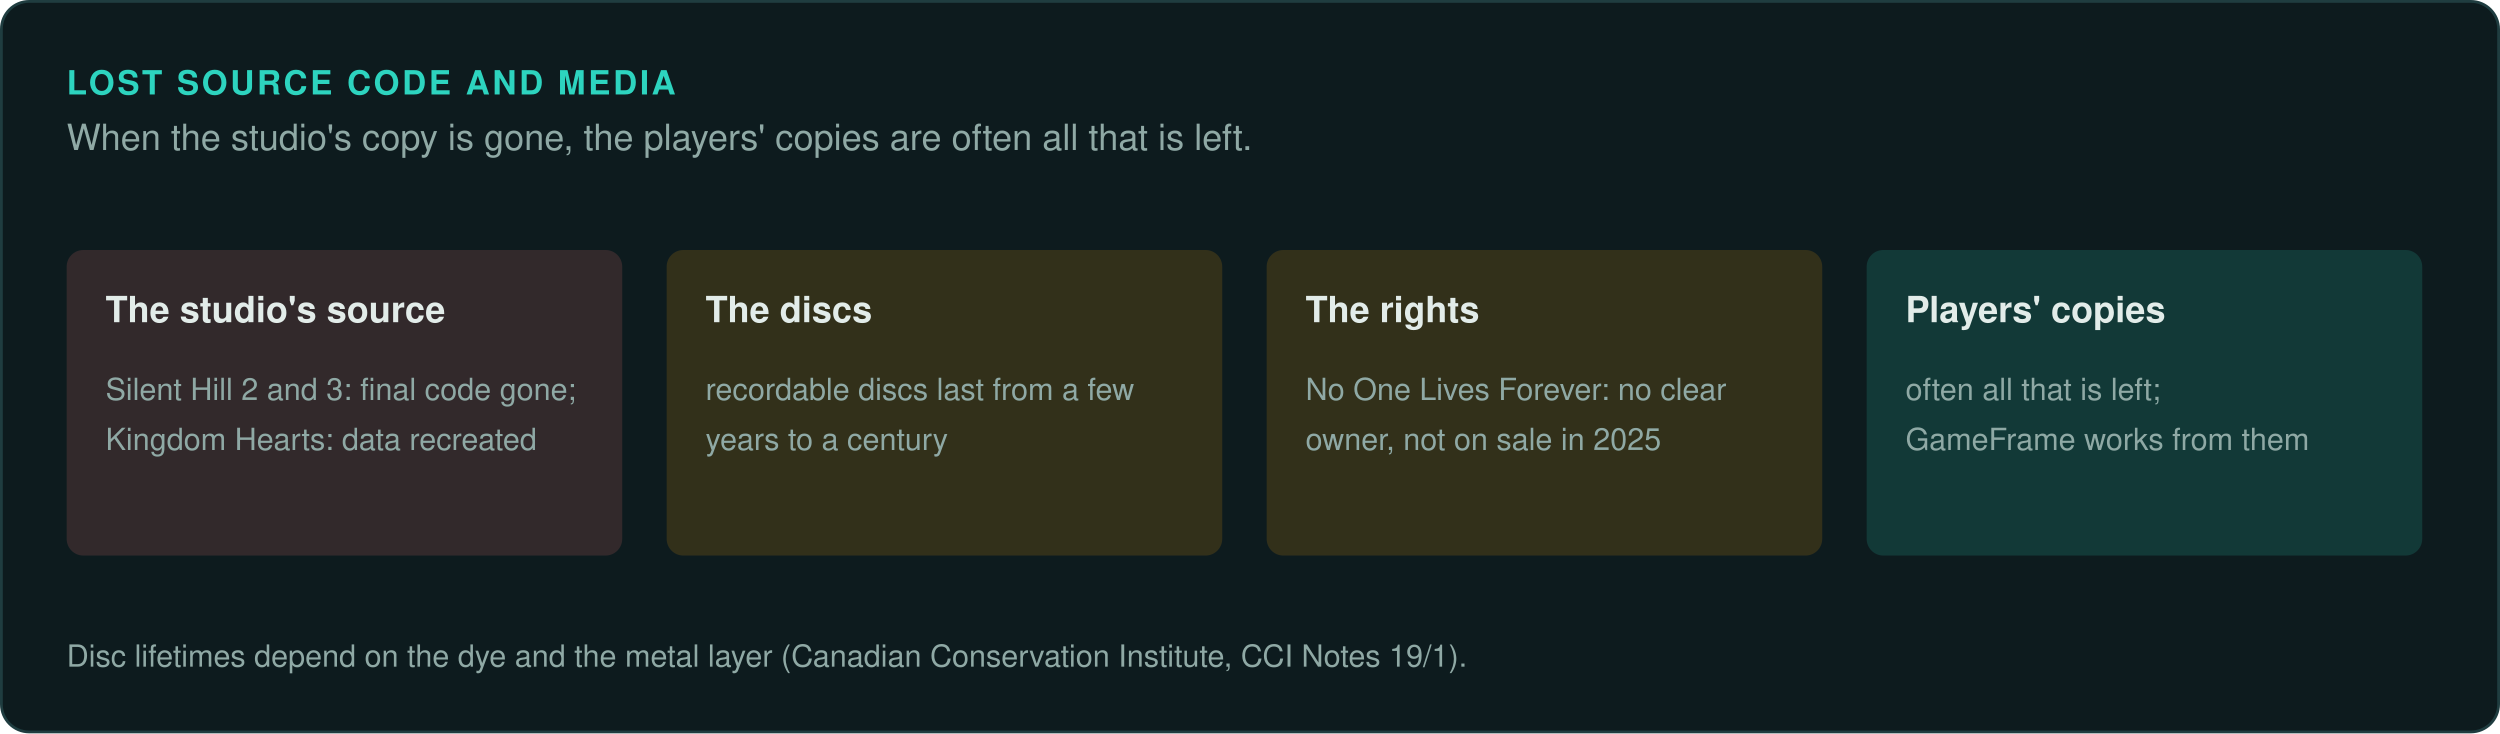
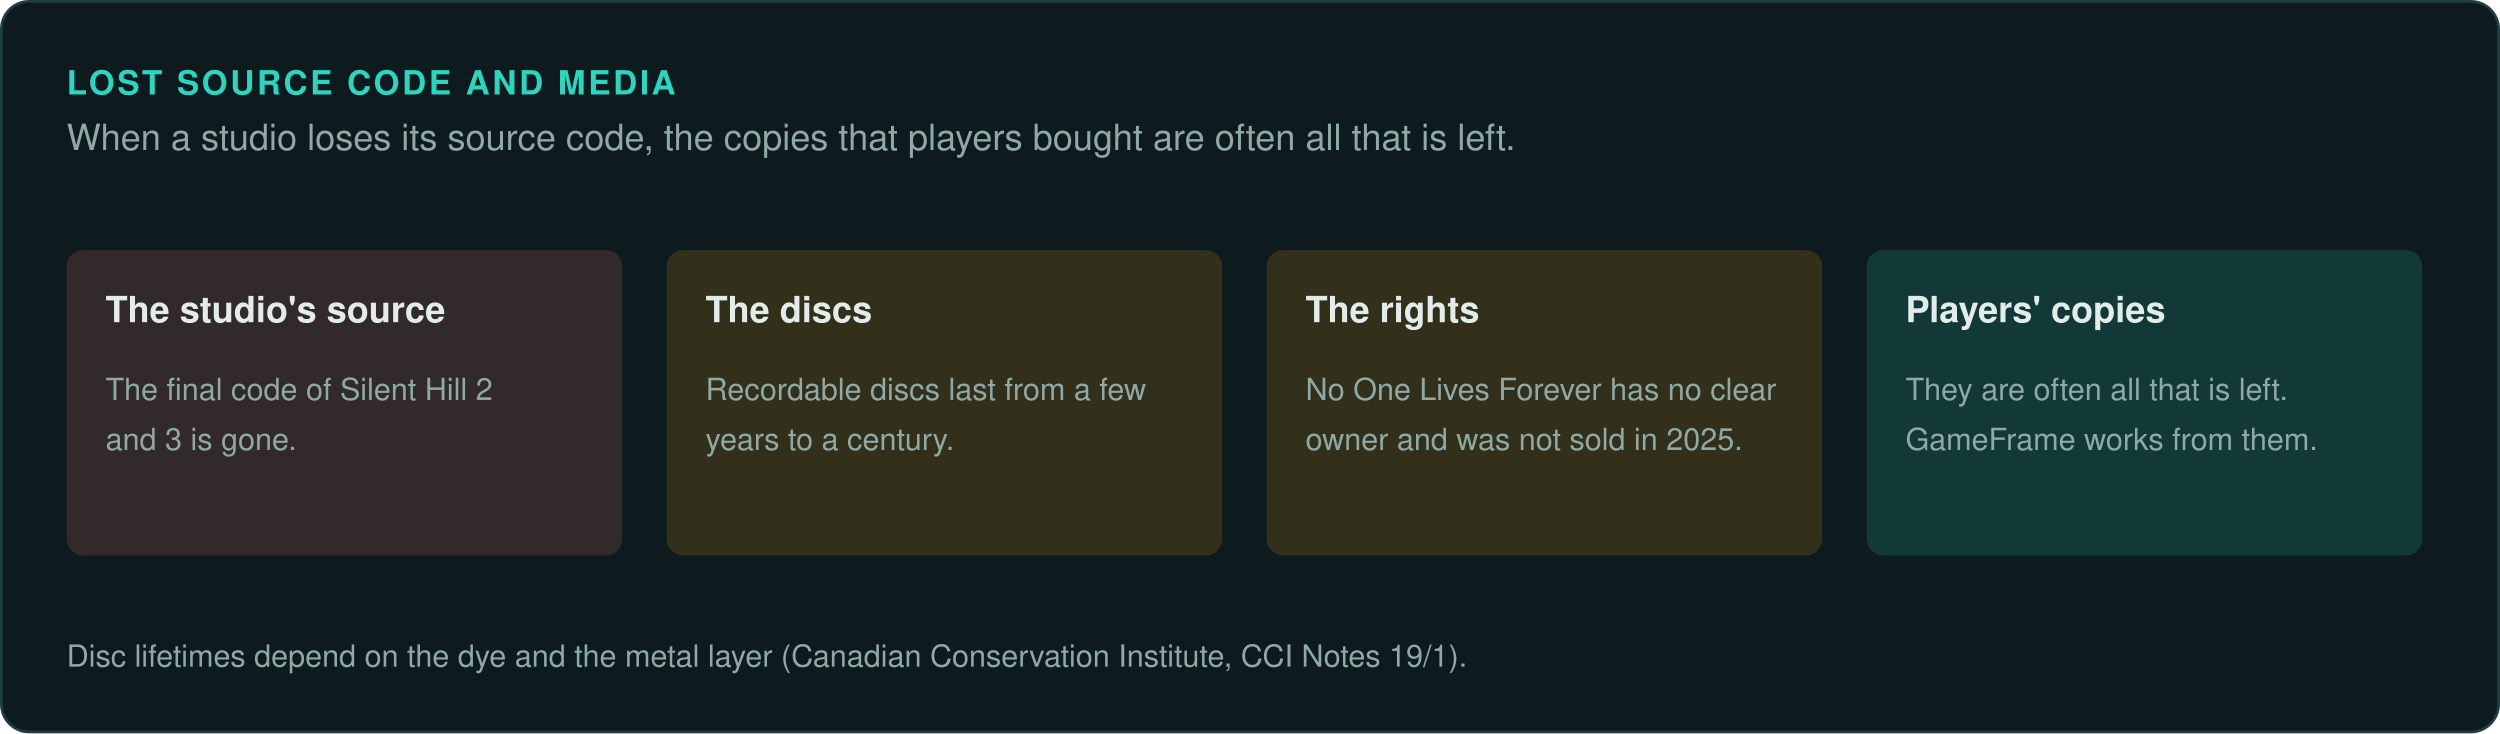
- <svg xmlns="http://www.w3.org/2000/svg" width="900" height="264" viewBox="0 0 900 264" role="img" aria-label="Where a game can be lost: the studio's source code and data, the discs that decay, the rights nobody can establish, and the copies players bought, which are often all that is left">
+ <svg xmlns="http://www.w3.org/2000/svg" width="900" height="264" viewBox="0 0 900 264" role="img" aria-label="Where a game can be lost. The studio's source code and data, the discs that decay and the rights that nobody can establish are shown beside the copies players bought, which are often all that is left">
  <rect x="0.5" y="0.5" width="899" height="263" rx="10" fill="#0d1b1e" stroke="#1f3d40" />
  <defs>
    <marker id="arrow" viewBox="0 0 8 8" refX="7" refY="4" markerWidth="7" markerHeight="7" orient="auto">
      <path d="M0 0L8 4L0 8z" fill="#8fa9a5" />
    </marker>
  </defs>
  <text x="24.0" y="34.0" font-family="ui-sans-serif, -apple-system, 'Segoe UI', Helvetica, Arial, sans-serif" font-size="12" font-weight="600" fill="#2dd4bf" text-anchor="start" letter-spacing="0.08em">LOST SOURCE CODE AND MEDIA</text>
-   <text x="24.0" y="54.0" font-family="ui-sans-serif, -apple-system, 'Segoe UI', Helvetica, Arial, sans-serif" font-size="13" font-weight="400" fill="#8fa9a5" text-anchor="start">When the studio's copy is gone, the players' copies are often all that is left.</text>
+   <text x="24.0" y="54.0" font-family="ui-sans-serif, -apple-system, 'Segoe UI', Helvetica, Arial, sans-serif" font-size="13" font-weight="400" fill="#8fa9a5" text-anchor="start">When a studio loses its source code, the copies that players bought are often all that is left.</text>
  <rect x="24.0" y="90.0" width="200.0" height="110.0" rx="6" fill="#f87171" stroke="none" fill-opacity="0.16" />
  <text x="38.0" y="116.0" font-family="ui-sans-serif, -apple-system, 'Segoe UI', Helvetica, Arial, sans-serif" font-size="13" font-weight="600" fill="#e2ece9" text-anchor="start">The studio's source</text>
-   <text x="38.0" y="144.0" font-family="ui-sans-serif, -apple-system, 'Segoe UI', Helvetica, Arial, sans-serif" font-size="11" font-weight="400" fill="#8fa9a5" text-anchor="start">Silent Hill 2 and 3: final code gone;</text>
-   <text x="38.0" y="162.0" font-family="ui-sans-serif, -apple-system, 'Segoe UI', Helvetica, Arial, sans-serif" font-size="11" font-weight="400" fill="#8fa9a5" text-anchor="start">Kingdom Hearts: data recreated</text>
+   <text x="38.0" y="144.0" font-family="ui-sans-serif, -apple-system, 'Segoe UI', Helvetica, Arial, sans-serif" font-size="11" font-weight="400" fill="#8fa9a5" text-anchor="start">The final code of Silent Hill 2</text>
+   <text x="38.0" y="162.0" font-family="ui-sans-serif, -apple-system, 'Segoe UI', Helvetica, Arial, sans-serif" font-size="11" font-weight="400" fill="#8fa9a5" text-anchor="start">and 3 is gone.</text>
  <rect x="240.0" y="90.0" width="200.0" height="110.0" rx="6" fill="#f59e0b" stroke="none" fill-opacity="0.16" />
  <text x="254.0" y="116.0" font-family="ui-sans-serif, -apple-system, 'Segoe UI', Helvetica, Arial, sans-serif" font-size="13" font-weight="600" fill="#e2ece9" text-anchor="start">The discs</text>
-   <text x="254.0" y="144.0" font-family="ui-sans-serif, -apple-system, 'Segoe UI', Helvetica, Arial, sans-serif" font-size="11" font-weight="400" fill="#8fa9a5" text-anchor="start">recordable discs last from a few</text>
-   <text x="254.0" y="162.0" font-family="ui-sans-serif, -apple-system, 'Segoe UI', Helvetica, Arial, sans-serif" font-size="11" font-weight="400" fill="#8fa9a5" text-anchor="start">years to a century</text>
+   <text x="254.0" y="144.0" font-family="ui-sans-serif, -apple-system, 'Segoe UI', Helvetica, Arial, sans-serif" font-size="11" font-weight="400" fill="#8fa9a5" text-anchor="start">Recordable discs last from a few</text>
+   <text x="254.0" y="162.0" font-family="ui-sans-serif, -apple-system, 'Segoe UI', Helvetica, Arial, sans-serif" font-size="11" font-weight="400" fill="#8fa9a5" text-anchor="start">years to a century.</text>
  <rect x="456.0" y="90.0" width="200.0" height="110.0" rx="6" fill="#f59e0b" stroke="none" fill-opacity="0.16" />
  <text x="470.0" y="116.0" font-family="ui-sans-serif, -apple-system, 'Segoe UI', Helvetica, Arial, sans-serif" font-size="13" font-weight="600" fill="#e2ece9" text-anchor="start">The rights</text>
-   <text x="470.0" y="144.0" font-family="ui-sans-serif, -apple-system, 'Segoe UI', Helvetica, Arial, sans-serif" font-size="11" font-weight="400" fill="#8fa9a5" text-anchor="start">No One Lives Forever: no clear</text>
-   <text x="470.0" y="162.0" font-family="ui-sans-serif, -apple-system, 'Segoe UI', Helvetica, Arial, sans-serif" font-size="11" font-weight="400" fill="#8fa9a5" text-anchor="start">owner, not on sale in 2025</text>
+   <text x="470.0" y="144.0" font-family="ui-sans-serif, -apple-system, 'Segoe UI', Helvetica, Arial, sans-serif" font-size="11" font-weight="400" fill="#8fa9a5" text-anchor="start">No One Lives Forever has no clear</text>
+   <text x="470.0" y="162.0" font-family="ui-sans-serif, -apple-system, 'Segoe UI', Helvetica, Arial, sans-serif" font-size="11" font-weight="400" fill="#8fa9a5" text-anchor="start">owner and was not sold in 2025.</text>
  <rect x="672.0" y="90.0" width="200.0" height="110.0" rx="6" fill="#2dd4bf" stroke="none" fill-opacity="0.16" />
  <text x="686.0" y="116.0" font-family="ui-sans-serif, -apple-system, 'Segoe UI', Helvetica, Arial, sans-serif" font-size="13" font-weight="600" fill="#e2ece9" text-anchor="start">Players' copies</text>
-   <text x="686.0" y="144.0" font-family="ui-sans-serif, -apple-system, 'Segoe UI', Helvetica, Arial, sans-serif" font-size="11" font-weight="400" fill="#8fa9a5" text-anchor="start">often all that is left;</text>
-   <text x="686.0" y="162.0" font-family="ui-sans-serif, -apple-system, 'Segoe UI', Helvetica, Arial, sans-serif" font-size="11" font-weight="400" fill="#8fa9a5" text-anchor="start">GameFrame works from them</text>
+   <text x="686.0" y="144.0" font-family="ui-sans-serif, -apple-system, 'Segoe UI', Helvetica, Arial, sans-serif" font-size="11" font-weight="400" fill="#8fa9a5" text-anchor="start">They are often all that is left.</text>
+   <text x="686.0" y="162.0" font-family="ui-sans-serif, -apple-system, 'Segoe UI', Helvetica, Arial, sans-serif" font-size="11" font-weight="400" fill="#8fa9a5" text-anchor="start">GameFrame works from them.</text>
  <text x="24.0" y="240.0" font-family="ui-sans-serif, -apple-system, 'Segoe UI', Helvetica, Arial, sans-serif" font-size="11" font-weight="400" fill="#8fa9a5" text-anchor="start">Disc lifetimes depend on the dye and the metal layer (Canadian Conservation Institute, CCI Notes 19/1).</text>
</svg>
